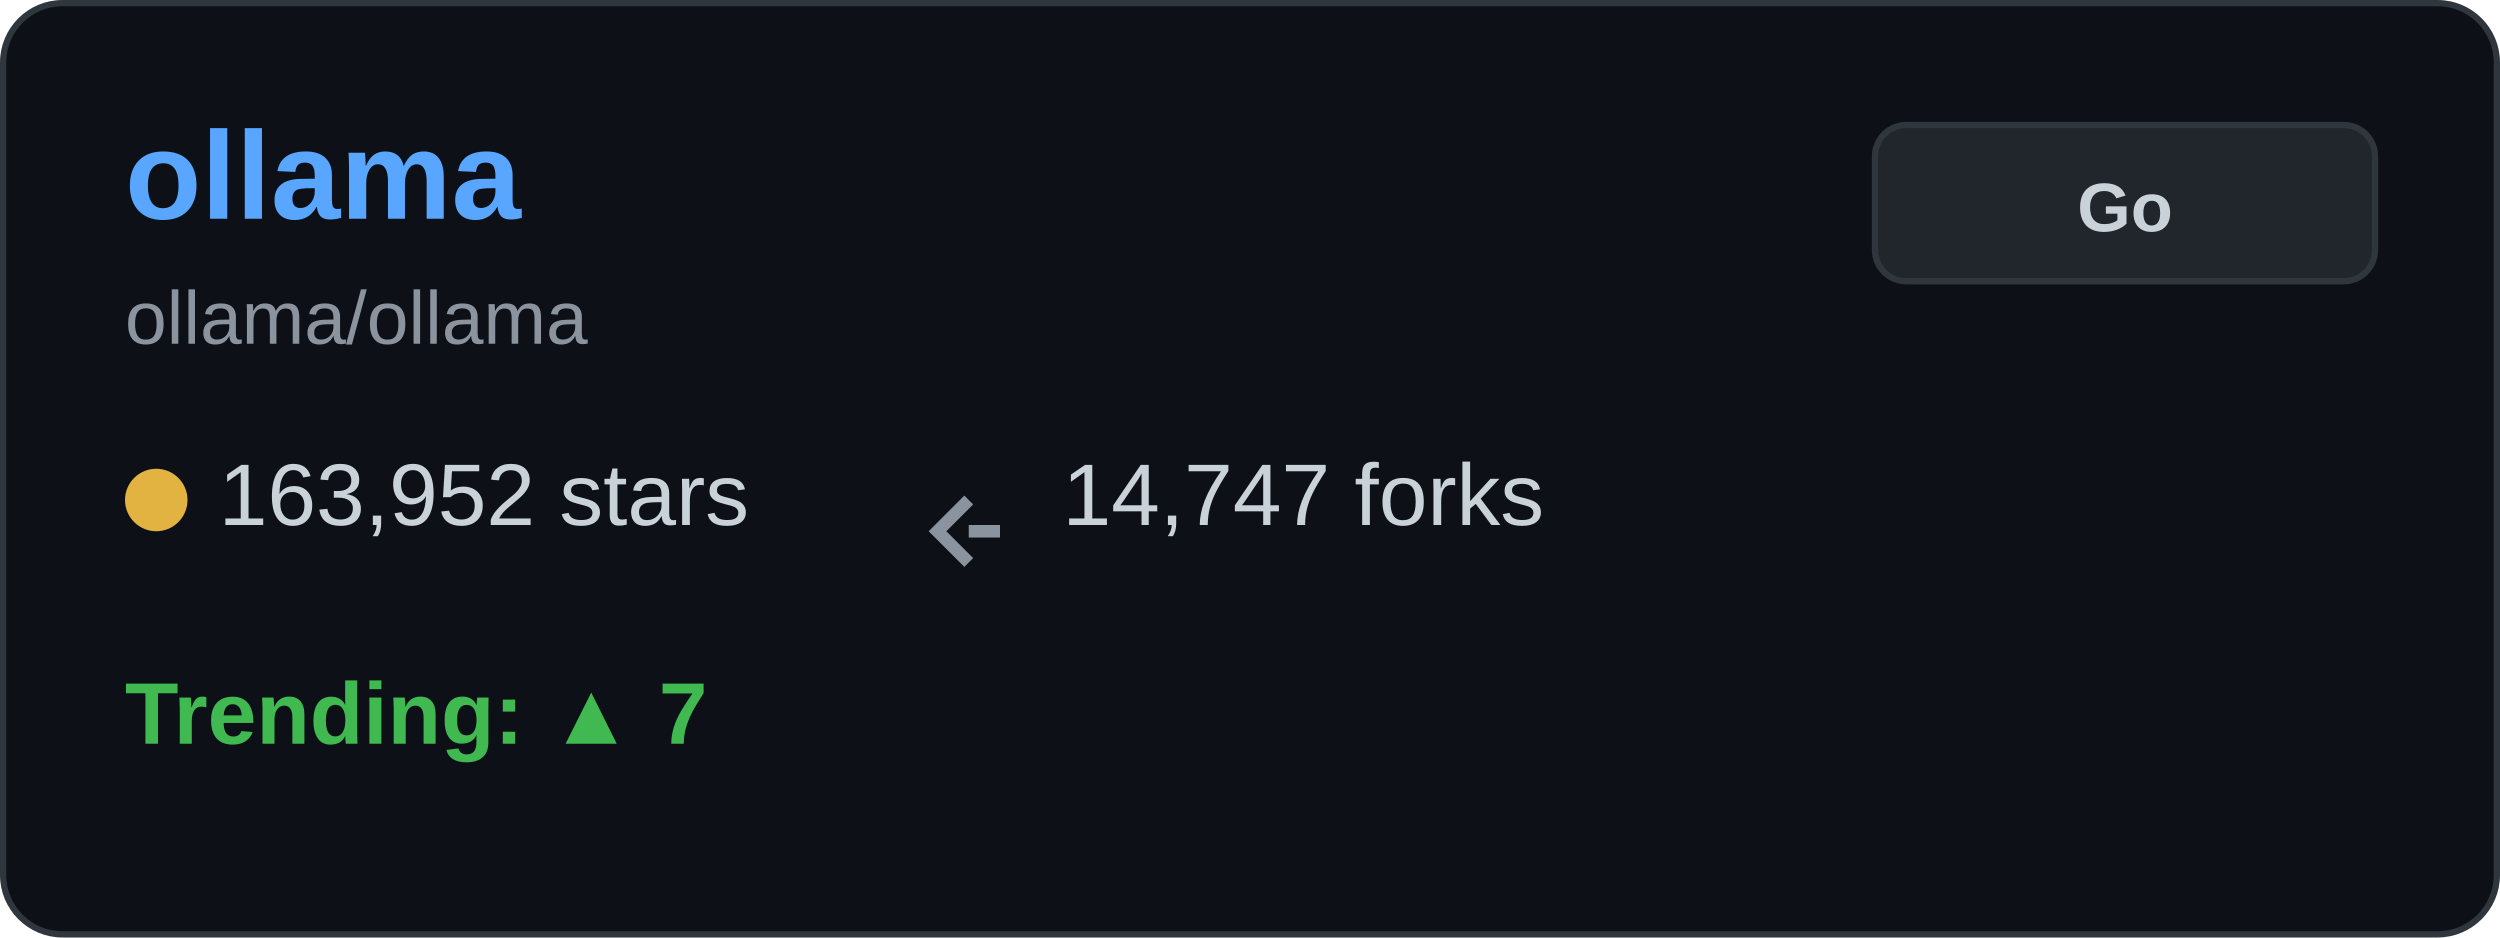
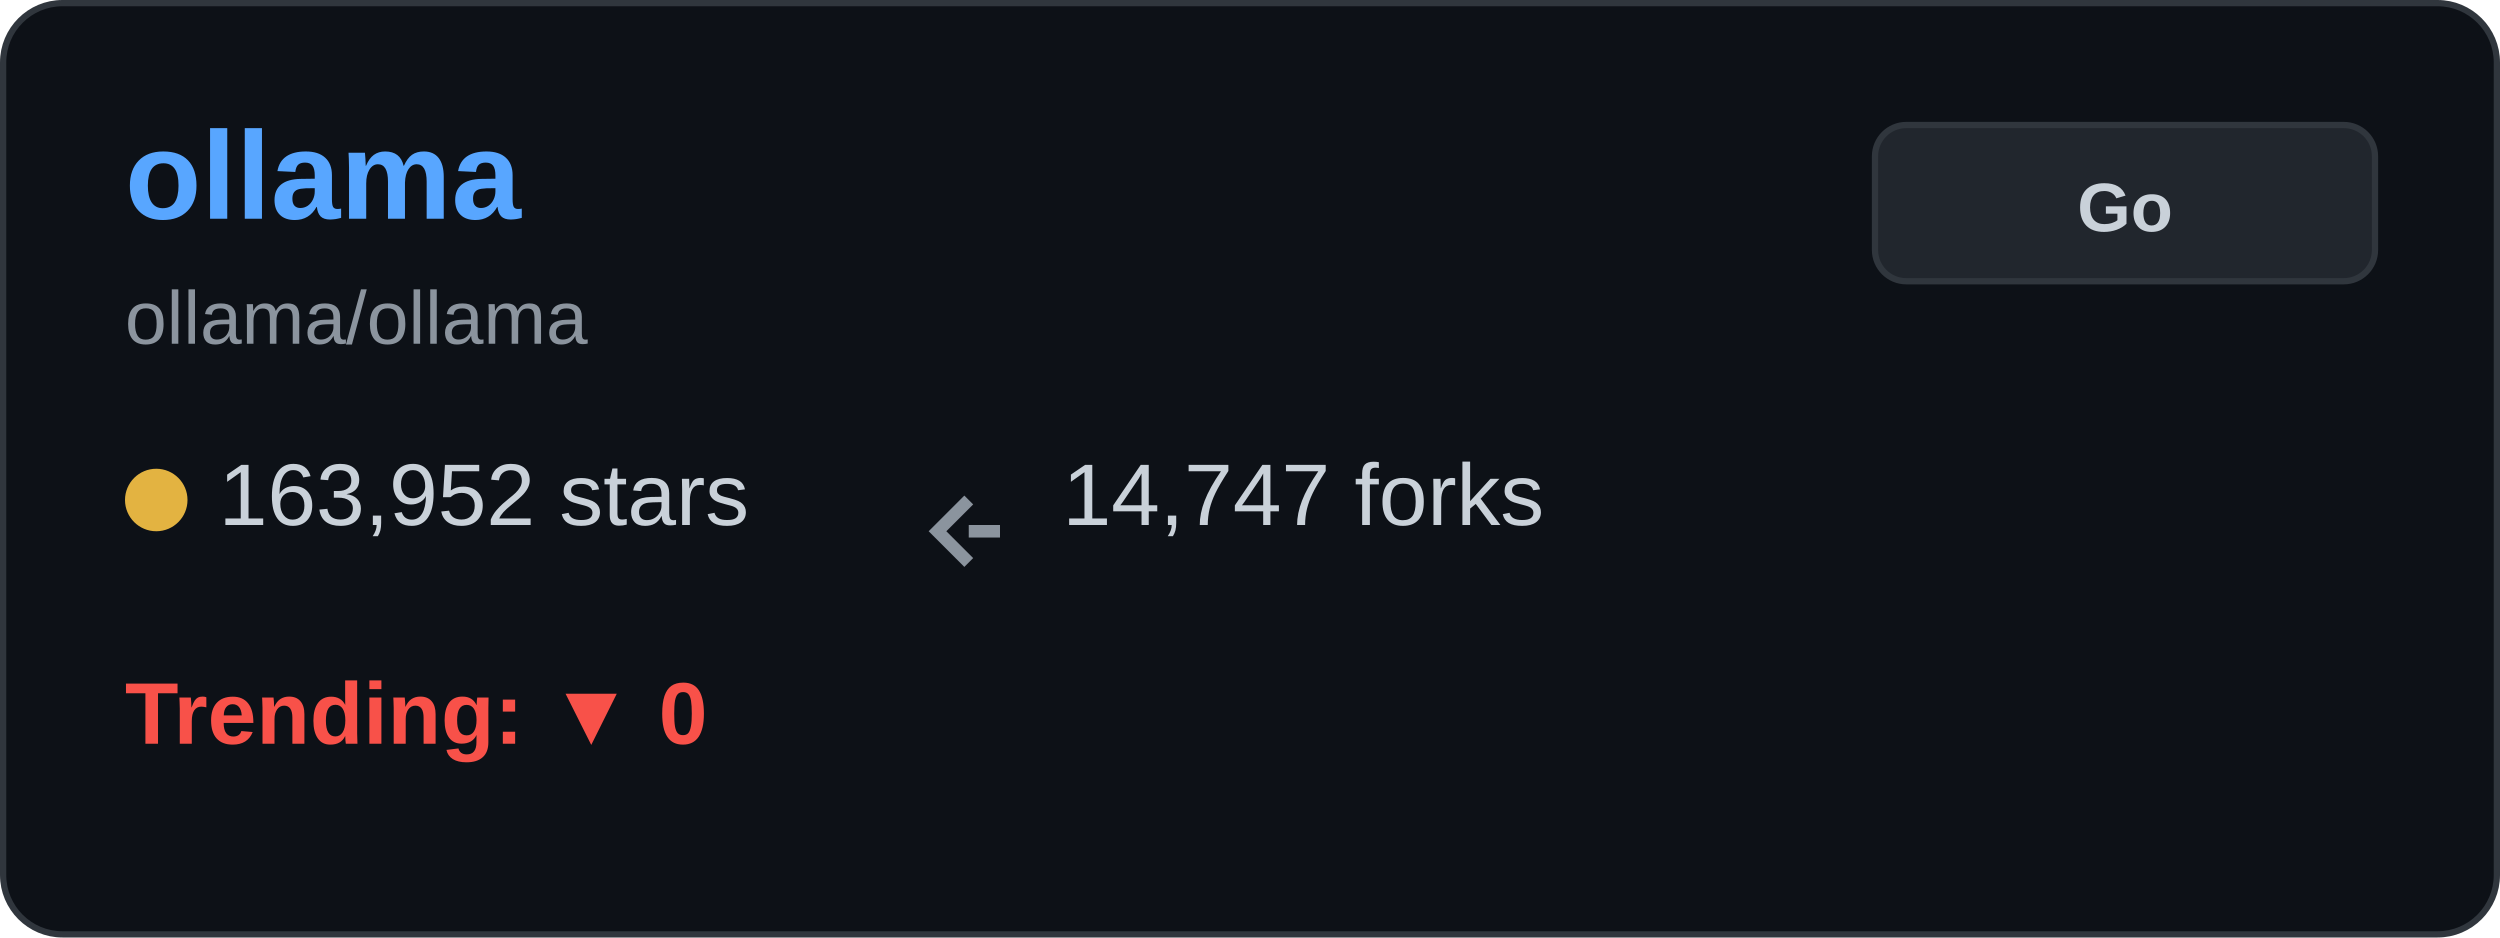
<svg xmlns="http://www.w3.org/2000/svg" width="400" height="150" viewBox="0 0 400 150" fill="none">
  <rect x="0.5" y="0.5" width="399" height="149" rx="9.5" fill="#0d1117" stroke="#30363d" />
  <text x="20" y="35" font-family="Arial, sans-serif" font-size="20" font-weight="bold" fill="#58a6ff">ollama</text>
  <text x="20" y="55" font-family="Arial, sans-serif" font-size="12" fill="#8b949e">ollama/ollama</text>
  <g transform="translate(20, 80)">
    <circle cx="5" cy="0" r="5" fill="#e3b341" />
    <text x="15" y="4" font-family="Arial, sans-serif" font-size="14" fill="#c9d1d9">163,952 stars</text>
  </g>
  <g transform="translate(150, 80)">
    <path d="M5 0 L0 5 L5 10 M5 5 L10 5" stroke="#8b949e" stroke-width="2" fill="none" />
    <text x="20" y="4" font-family="Arial, sans-serif" font-size="14" fill="#c9d1d9">14,747 forks</text>
  </g>
  <g transform="translate(20, 115)">
-     <text x="0" y="4" font-family="Arial, sans-serif" font-size="14" font-weight="bold" fill="#3fb950">Trending: ▲ 7</text>
+     <text x="0" y="4" font-family="Arial, sans-serif" font-size="14" font-weight="bold" fill="#f85149">Trending: ▼ 0</text>
  </g>
  <rect x="300" y="20" width="80" height="25" rx="5" fill="#21262d" stroke="#30363d" />
  <text x="340" y="37" font-family="Arial, sans-serif" font-size="11" font-weight="bold" fill="#c9d1d9" text-anchor="middle">Go</text>
</svg>
